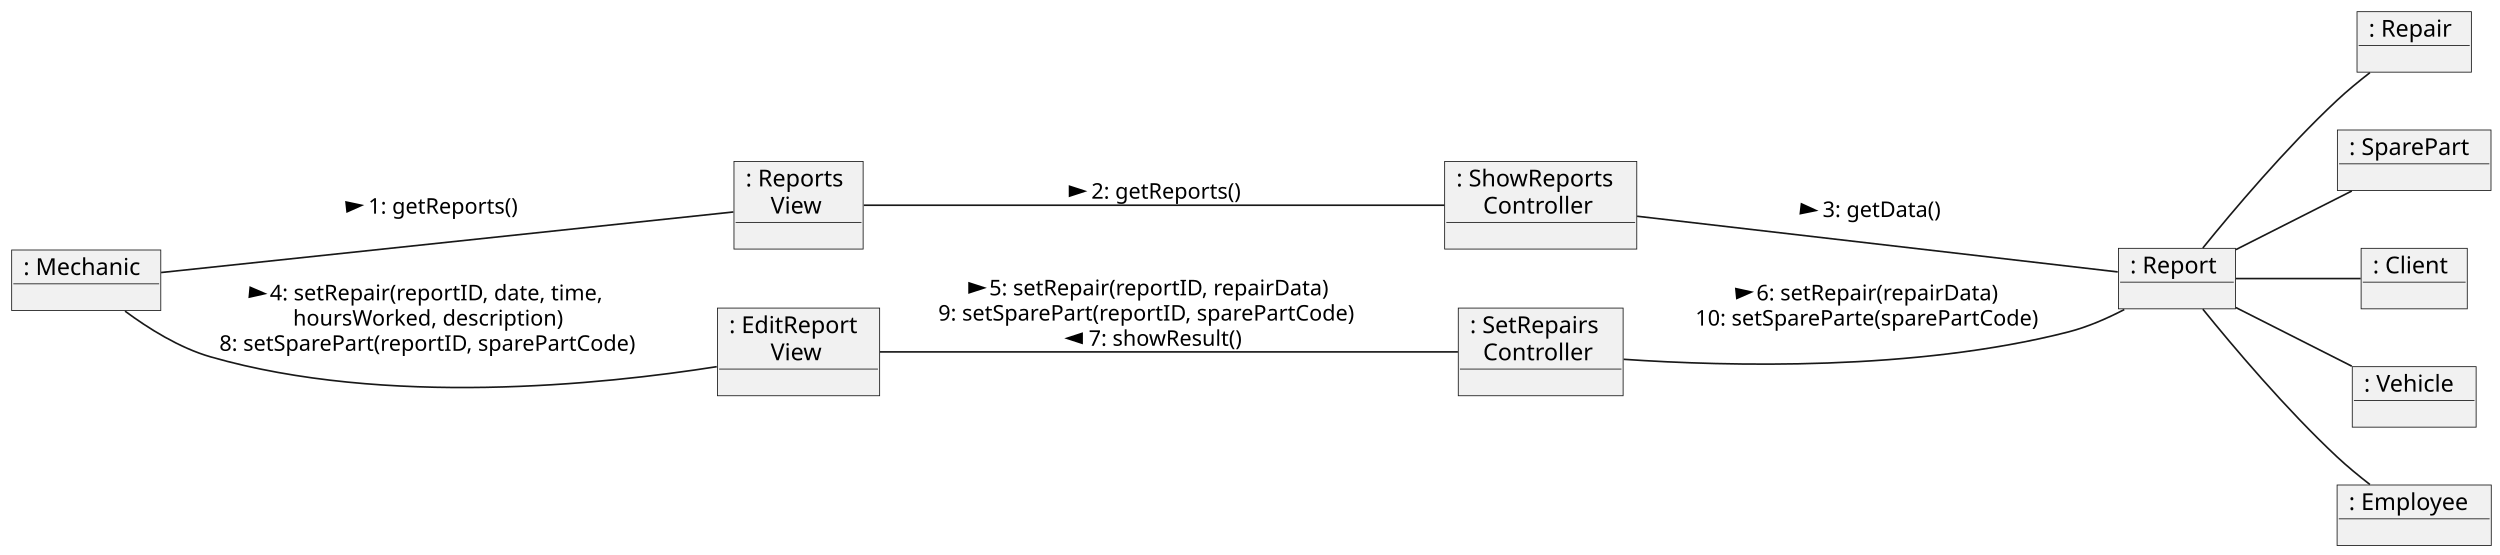
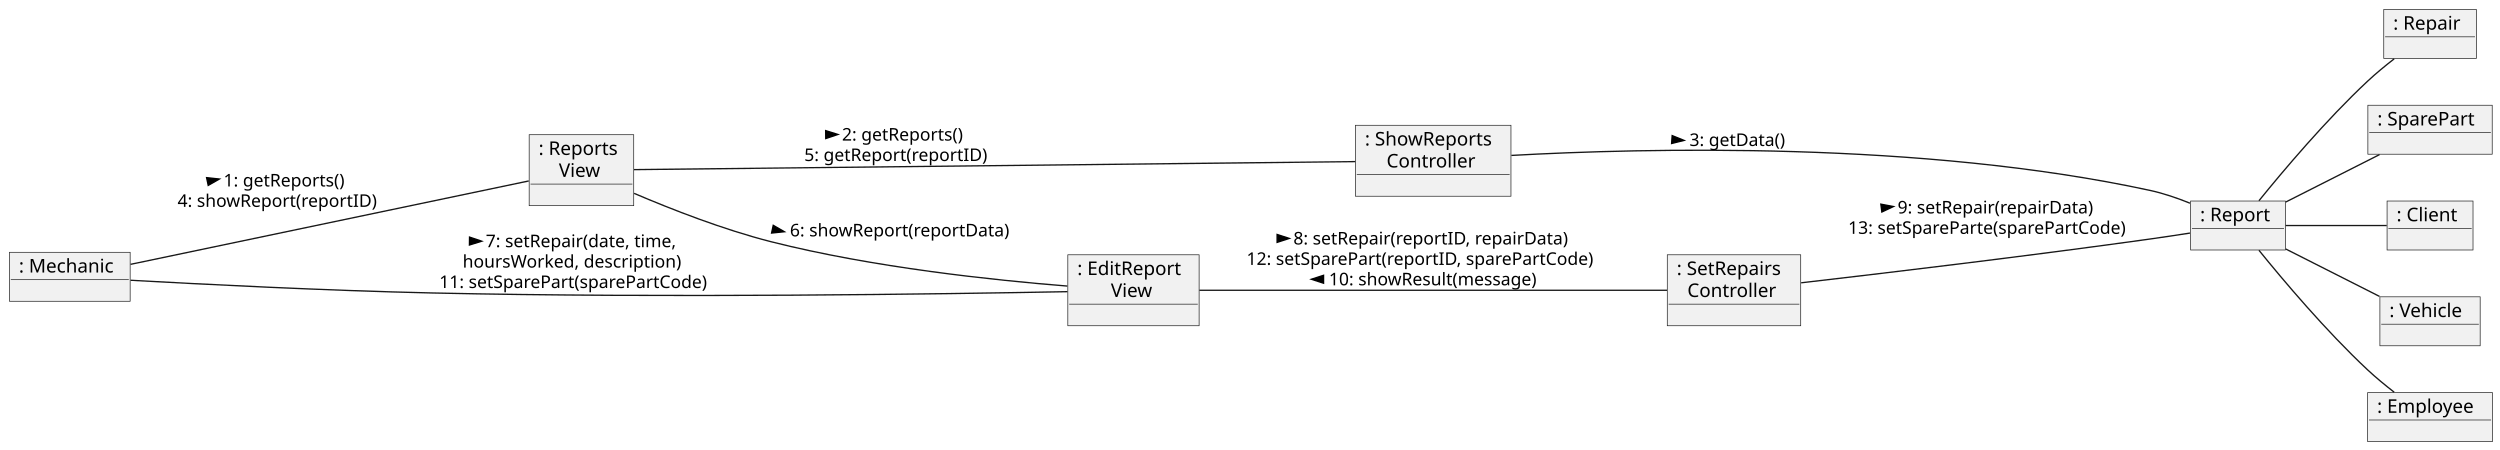
- <svg xmlns="http://www.w3.org/2000/svg" contentStyleType="text/css" height="333px" preserveAspectRatio="none" style="width:1500px;height:333px;background:#FFFFFF;" version="1.1" viewBox="0 0 1500 333" width="1500px" zoomAndPan="magnify">
+ <svg xmlns="http://www.w3.org/2000/svg" contentStyleType="text/css" height="333px" preserveAspectRatio="none" style="width:1853px;height:333px;background:#FFFFFF;" version="1.1" viewBox="0 0 1853 333" width="1853px" zoomAndPan="magnify">
  <defs />
  <g>
    <g id="elem_Mechanic">
-       <rect fill="#F1F1F1" height="36.297" style="stroke:#181818;stroke-width:0.5;" width="89.469" x="7" y="150" />
-       <text fill="#000000" font-family="sans-serif" font-size="14" lengthAdjust="spacing" textLength="75.469" x="14" y="164.995">: Mechanic</text>
-       <line style="stroke:#181818;stroke-width:0.5;" x1="8" x2="95.469" y1="170.297" y2="170.297" />
+       <rect fill="#F1F1F1" height="36.297" style="stroke:#181818;stroke-width:0.5;" width="89.469" x="7" y="187" />
+       <text fill="#000000" font-family="sans-serif" font-size="14" lengthAdjust="spacing" textLength="75.469" x="14" y="201.995">: Mechanic</text>
+       <line style="stroke:#181818;stroke-width:0.5;" x1="8" x2="95.469" y1="207.297" y2="207.297" />
    </g>
    <g id="elem_ReportsView">
-       <rect fill="#F1F1F1" height="52.594" style="stroke:#181818;stroke-width:0.5;" width="77.499" x="440.38" y="96.85" />
-       <text fill="#000000" font-family="sans-serif" font-size="14" lengthAdjust="spacing" textLength="63.499" x="447.38" y="111.845">: Reports</text>
-       <text fill="#000000" font-family="sans-serif" font-size="14" lengthAdjust="spacing" textLength="33.53" x="462.364" y="128.142">View</text>
-       <line style="stroke:#181818;stroke-width:0.5;" x1="441.38" x2="516.879" y1="133.444" y2="133.444" />
+       <rect fill="#F1F1F1" height="52.594" style="stroke:#181818;stroke-width:0.5;" width="77.499" x="392.22" y="99.85" />
+       <text fill="#000000" font-family="sans-serif" font-size="14" lengthAdjust="spacing" textLength="63.499" x="399.22" y="114.845">: Reports</text>
+       <text fill="#000000" font-family="sans-serif" font-size="14" lengthAdjust="spacing" textLength="33.53" x="414.204" y="131.142">View</text>
+       <line style="stroke:#181818;stroke-width:0.5;" x1="393.22" x2="468.719" y1="136.444" y2="136.444" />
    </g>
    <g id="elem_ShowReportsController">
-       <rect fill="#F1F1F1" height="52.594" style="stroke:#181818;stroke-width:0.5;" width="115.274" x="866.79" y="96.85" />
-       <text fill="#000000" font-family="sans-serif" font-size="14" lengthAdjust="spacing" textLength="101.274" x="873.79" y="111.845">: ShowReports</text>
-       <text fill="#000000" font-family="sans-serif" font-size="14" lengthAdjust="spacing" textLength="69.173" x="889.841" y="128.142">Controller</text>
-       <line style="stroke:#181818;stroke-width:0.5;" x1="867.79" x2="981.064" y1="133.444" y2="133.444" />
+       <rect fill="#F1F1F1" height="52.594" style="stroke:#181818;stroke-width:0.5;" width="115.274" x="1004.65" y="92.85" />
+       <text fill="#000000" font-family="sans-serif" font-size="14" lengthAdjust="spacing" textLength="101.274" x="1011.65" y="107.845">: ShowReports</text>
+       <text fill="#000000" font-family="sans-serif" font-size="14" lengthAdjust="spacing" textLength="69.173" x="1027.701" y="124.142">Controller</text>
+       <line style="stroke:#181818;stroke-width:0.5;" x1="1005.65" x2="1118.924" y1="129.444" y2="129.444" />
    </g>
    <g id="elem_EditReportView">
-       <rect fill="#F1F1F1" height="52.594" style="stroke:#181818;stroke-width:0.5;" width="97.316" x="430.47" y="184.85" />
-       <text fill="#000000" font-family="sans-serif" font-size="14" lengthAdjust="spacing" textLength="83.316" x="437.47" y="199.845">: EditReport</text>
-       <text fill="#000000" font-family="sans-serif" font-size="14" lengthAdjust="spacing" textLength="33.53" x="462.363" y="216.142">View</text>
-       <line style="stroke:#181818;stroke-width:0.5;" x1="431.47" x2="526.786" y1="221.444" y2="221.444" />
+       <rect fill="#F1F1F1" height="52.594" style="stroke:#181818;stroke-width:0.5;" width="97.316" x="791.47" y="188.85" />
+       <text fill="#000000" font-family="sans-serif" font-size="14" lengthAdjust="spacing" textLength="83.316" x="798.47" y="203.845">: EditReport</text>
+       <text fill="#000000" font-family="sans-serif" font-size="14" lengthAdjust="spacing" textLength="33.53" x="823.363" y="220.142">View</text>
+       <line style="stroke:#181818;stroke-width:0.5;" x1="792.47" x2="887.786" y1="225.444" y2="225.444" />
    </g>
    <g id="elem_SetRepairsController">
-       <rect fill="#F1F1F1" height="52.594" style="stroke:#181818;stroke-width:0.5;" width="98.902" x="874.97" y="184.85" />
-       <text fill="#000000" font-family="sans-serif" font-size="14" lengthAdjust="spacing" textLength="84.902" x="881.97" y="199.845">: SetRepairs</text>
-       <text fill="#000000" font-family="sans-serif" font-size="14" lengthAdjust="spacing" textLength="69.173" x="889.835" y="216.142">Controller</text>
-       <line style="stroke:#181818;stroke-width:0.5;" x1="875.97" x2="972.872" y1="221.444" y2="221.444" />
+       <rect fill="#F1F1F1" height="52.594" style="stroke:#181818;stroke-width:0.5;" width="98.902" x="1235.79" y="188.85" />
+       <text fill="#000000" font-family="sans-serif" font-size="14" lengthAdjust="spacing" textLength="84.902" x="1242.79" y="203.845">: SetRepairs</text>
+       <text fill="#000000" font-family="sans-serif" font-size="14" lengthAdjust="spacing" textLength="69.173" x="1250.655" y="220.142">Controller</text>
+       <line style="stroke:#181818;stroke-width:0.5;" x1="1236.79" x2="1333.692" y1="225.444" y2="225.444" />
    </g>
    <g id="elem_Report">
-       <rect fill="#F1F1F1" height="36.297" style="stroke:#181818;stroke-width:0.5;" width="70.205" x="1271.06" y="149" />
-       <text fill="#000000" font-family="sans-serif" font-size="14" lengthAdjust="spacing" textLength="56.205" x="1278.06" y="163.995">: Report</text>
-       <line style="stroke:#181818;stroke-width:0.5;" x1="1272.06" x2="1340.265" y1="169.297" y2="169.297" />
+       <rect fill="#F1F1F1" height="36.297" style="stroke:#181818;stroke-width:0.5;" width="70.205" x="1623.69" y="149" />
+       <text fill="#000000" font-family="sans-serif" font-size="14" lengthAdjust="spacing" textLength="56.205" x="1630.69" y="163.995">: Report</text>
+       <line style="stroke:#181818;stroke-width:0.5;" x1="1624.69" x2="1692.895" y1="169.297" y2="169.297" />
    </g>
    <g id="elem_Repair">
-       <rect fill="#F1F1F1" height="36.297" style="stroke:#181818;stroke-width:0.5;" width="68.619" x="1414.21" y="7" />
-       <text fill="#000000" font-family="sans-serif" font-size="14" lengthAdjust="spacing" textLength="54.619" x="1421.21" y="21.995">: Repair</text>
-       <line style="stroke:#181818;stroke-width:0.5;" x1="1415.21" x2="1481.829" y1="27.297" y2="27.297" />
+       <rect fill="#F1F1F1" height="36.297" style="stroke:#181818;stroke-width:0.5;" width="68.619" x="1766.84" y="7" />
+       <text fill="#000000" font-family="sans-serif" font-size="14" lengthAdjust="spacing" textLength="54.619" x="1773.84" y="21.995">: Repair</text>
+       <line style="stroke:#181818;stroke-width:0.5;" x1="1767.84" x2="1834.459" y1="27.297" y2="27.297" />
    </g>
    <g id="elem_SparePart">
-       <rect fill="#F1F1F1" height="36.297" style="stroke:#181818;stroke-width:0.5;" width="92.155" x="1402.44" y="78" />
-       <text fill="#000000" font-family="sans-serif" font-size="14" lengthAdjust="spacing" textLength="78.155" x="1409.44" y="92.995">: SparePart</text>
-       <line style="stroke:#181818;stroke-width:0.5;" x1="1403.44" x2="1493.595" y1="98.297" y2="98.297" />
+       <rect fill="#F1F1F1" height="36.297" style="stroke:#181818;stroke-width:0.5;" width="92.155" x="1755.07" y="78" />
+       <text fill="#000000" font-family="sans-serif" font-size="14" lengthAdjust="spacing" textLength="78.155" x="1762.07" y="92.995">: SparePart</text>
+       <line style="stroke:#181818;stroke-width:0.5;" x1="1756.07" x2="1846.225" y1="98.297" y2="98.297" />
    </g>
    <g id="elem_Client">
-       <rect fill="#F1F1F1" height="36.297" style="stroke:#181818;stroke-width:0.5;" width="63.697" x="1416.67" y="149" />
-       <text fill="#000000" font-family="sans-serif" font-size="14" lengthAdjust="spacing" textLength="49.697" x="1423.67" y="163.995">: Client</text>
-       <line style="stroke:#181818;stroke-width:0.5;" x1="1417.67" x2="1479.367" y1="169.297" y2="169.297" />
+       <rect fill="#F1F1F1" height="36.297" style="stroke:#181818;stroke-width:0.5;" width="63.697" x="1769.3" y="149" />
+       <text fill="#000000" font-family="sans-serif" font-size="14" lengthAdjust="spacing" textLength="49.697" x="1776.3" y="163.995">: Client</text>
+       <line style="stroke:#181818;stroke-width:0.5;" x1="1770.3" x2="1831.997" y1="169.297" y2="169.297" />
    </g>
    <g id="elem_Vehicle">
-       <rect fill="#F1F1F1" height="36.297" style="stroke:#181818;stroke-width:0.5;" width="74.32" x="1411.36" y="220" />
-       <text fill="#000000" font-family="sans-serif" font-size="14" lengthAdjust="spacing" textLength="60.32" x="1418.36" y="234.995">: Vehicle</text>
-       <line style="stroke:#181818;stroke-width:0.5;" x1="1412.36" x2="1484.68" y1="240.297" y2="240.297" />
+       <rect fill="#F1F1F1" height="36.297" style="stroke:#181818;stroke-width:0.5;" width="74.32" x="1763.98" y="220" />
+       <text fill="#000000" font-family="sans-serif" font-size="14" lengthAdjust="spacing" textLength="60.32" x="1770.98" y="234.995">: Vehicle</text>
+       <line style="stroke:#181818;stroke-width:0.5;" x1="1764.98" x2="1837.3" y1="240.297" y2="240.297" />
    </g>
    <g id="elem_Employee">
-       <rect fill="#F1F1F1" height="36.297" style="stroke:#181818;stroke-width:0.5;" width="92.504" x="1402.26" y="291" />
-       <text fill="#000000" font-family="sans-serif" font-size="14" lengthAdjust="spacing" textLength="78.504" x="1409.26" y="305.995">: Employee</text>
-       <line style="stroke:#181818;stroke-width:0.5;" x1="1403.26" x2="1493.764" y1="311.297" y2="311.297" />
+       <rect fill="#F1F1F1" height="36.297" style="stroke:#181818;stroke-width:0.5;" width="92.504" x="1754.89" y="291" />
+       <text fill="#000000" font-family="sans-serif" font-size="14" lengthAdjust="spacing" textLength="78.504" x="1761.89" y="305.995">: Employee</text>
+       <line style="stroke:#181818;stroke-width:0.5;" x1="1755.89" x2="1846.394" y1="311.297" y2="311.297" />
    </g>
    <g id="link_Mechanic_ReportsView">
-       <path codeLine="15" d="M96.66,163.51 C180.29,154.66 361.11,135.53 440.01,127.18 " fill="none" id="Mechanic-ReportsView" style="stroke:#181818;stroke-width:1;" />
-       <polygon fill="#000000" points="216.942,123.19,207.638,121.219,208.257,127.065,216.942,123.19" style="stroke:#000000;stroke-width:1;" />
-       <text fill="#000000" font-family="sans-serif" font-size="13" lengthAdjust="spacing" textLength="98.725" x="220.97" y="128.217">1: getReports()</text>
+       <path codeLine="15" d="M96.75,195.93 C171.38,180.31 321.5,148.87 391.9,134.12 " fill="none" id="Mechanic-ReportsView" style="stroke:#181818;stroke-width:1;" />
+       <polygon fill="#000000" points="162.586,132.691,153.131,131.669,154.336,137.422,162.586,132.691" style="stroke:#000000;stroke-width:1;" />
+       <text fill="#000000" font-family="sans-serif" font-size="13" lengthAdjust="spacing" textLength="98.725" x="165.692" y="138.217">1: getReports()</text>
+       <text fill="#000000" font-family="sans-serif" font-size="13" lengthAdjust="spacing" textLength="158.038" x="131.602" y="153.35">4: showReport(reportID)</text>
    </g>
    <g id="link_ReportsView_ShowReportsController">
-       <path codeLine="16" d="M518.31,123.15 C596.43,123.15 774.89,123.15 866.64,123.15 " fill="none" id="ReportsView-ShowReportsController" style="stroke:#181818;stroke-width:1;" />
-       <polygon fill="#000000" points="650.79,114.716,641.745,111.778,641.745,117.655,650.79,114.716" style="stroke:#000000;stroke-width:1;" />
-       <text fill="#000000" font-family="sans-serif" font-size="13" lengthAdjust="spacing" textLength="98.725" x="654.79" y="119.217">2: getReports()</text>
+       <path codeLine="16" d="M469.92,125.73 C576.35,124.55 878.12,121.19 1004.51,119.78 " fill="none" id="ReportsView-ShowReportsController" style="stroke:#181818;stroke-width:1;" />
+       <polygon fill="#000000" points="621.067,99.661,611.989,96.823,612.055,102.7,621.067,99.661" style="stroke:#000000;stroke-width:1;" />
+       <text fill="#000000" font-family="sans-serif" font-size="13" lengthAdjust="spacing" textLength="98.725" x="624.067" y="104.217">2: getReports()</text>
+       <text fill="#000000" font-family="sans-serif" font-size="13" lengthAdjust="spacing" textLength="145.787" x="596.102" y="119.35">5: getReport(reportID)</text>
    </g>
    <g id="link_ShowReportsController_Report">
-       <path codeLine="17" d="M982.27,129.74 C1062.14,138.99 1205.1,155.56 1270.63,163.15 " fill="none" id="ShowReportsController-Report" style="stroke:#181818;stroke-width:1;" />
-       <polygon fill="#000000" points="1089.527,126.292,1080.88,122.332,1080.204,128.17,1089.527,126.292" style="stroke:#000000;stroke-width:1;" />
-       <text fill="#000000" font-family="sans-serif" font-size="13" lengthAdjust="spacing" textLength="79.314" x="1093.56" y="130.217">3: getData()</text>
+       <path codeLine="17" d="M1120.22,115.2 C1218.23,109.78 1424.58,104.51 1593.69,141.15 C1603.55,143.29 1613.84,146.82 1623.22,150.61 " fill="none" id="ShowReportsController-Report" style="stroke:#181818;stroke-width:1;" />
+       <polygon fill="#000000" points="1248.228,104.067,1239.411,100.501,1238.998,106.364,1248.228,104.067" style="stroke:#000000;stroke-width:1;" />
+       <text fill="#000000" font-family="sans-serif" font-size="13" lengthAdjust="spacing" textLength="79.314" x="1252.24" y="108.217">3: getData()</text>
+     </g>
+     <g id="link_ReportsView_EditReportView">
+       <path codeLine="19" d="M469.99,143.32 C497.61,155.11 536.19,170.2 571.47,179.15 C646.91,198.29 737.06,207.74 791.12,212.03 " fill="none" id="ReportsView-EditReportView" style="stroke:#181818;stroke-width:1;" />
+       <polygon fill="#000000" points="581.359,171.762,573.129,166.996,571.899,172.744,581.359,171.762" style="stroke:#000000;stroke-width:1;" />
+       <text fill="#000000" font-family="sans-serif" font-size="13" lengthAdjust="spacing" textLength="175.233" x="585.47" y="175.217">6: showReport(reportData)</text>
    </g>
    <g id="link_Mechanic_EditReportView">
-       <path codeLine="19" d="M75.03,186.69 C88.89,196.97 107.61,208.75 126.47,214.15 C231.39,244.19 361.24,230.82 430.05,220.01 " fill="none" id="Mechanic-EditReportView" style="stroke:#181818;stroke-width:1;" />
-       <polygon fill="#000000" points="158.868,176.184,150.137,172.412,149.588,178.264,158.868,176.184" style="stroke:#000000;stroke-width:1;" />
-       <text fill="#000000" font-family="sans-serif" font-size="13" lengthAdjust="spacing" textLength="217.109" x="161.89" y="180.217">4: setRepair(reportID, date, time,</text>
-       <text fill="#000000" font-family="sans-serif" font-size="13" lengthAdjust="spacing" textLength="172.098" x="175.83" y="195.35">hoursWorked, description)</text>
-       <text fill="#000000" font-family="sans-serif" font-size="13" lengthAdjust="spacing" textLength="268.817" x="131.602" y="210.482">8: setSparePart(reportID, sparePartCode)</text>
+       <path codeLine="21" d="M96.77,207.73 C149.81,210.7 241.62,215.39 320.47,217.15 C493.76,221.03 699.71,217.95 791.21,216.18 " fill="none" id="Mechanic-EditReportView" style="stroke:#181818;stroke-width:1;" />
+       <polygon fill="#000000" points="357.025,178.777,348.017,175.728,347.945,181.606,357.025,178.777" style="stroke:#000000;stroke-width:1;" />
+       <text fill="#000000" font-family="sans-serif" font-size="13" lengthAdjust="spacing" textLength="155.01" x="360.026" y="183.217">7: setRepair(date, time,</text>
+       <text fill="#000000" font-family="sans-serif" font-size="13" lengthAdjust="spacing" textLength="172.098" x="342.916" y="198.35">hoursWorked, description)</text>
+       <text fill="#000000" font-family="sans-serif" font-size="13" lengthAdjust="spacing" textLength="214.989" x="325.602" y="213.482">11: setSparePart(sparePartCode)</text>
    </g>
    <g id="link_EditReportView_SetRepairsController">
-       <path codeLine="20" d="M527.99,211.15 C612.95,211.15 789.21,211.15 874.75,211.15 " fill="none" id="EditReportView-SetRepairsController" style="stroke:#181818;stroke-width:1;" />
-       <polygon fill="#000000" points="590.502,172.716,581.457,169.778,581.457,175.655,590.502,172.716" style="stroke:#000000;stroke-width:1;" />
-       <text fill="#000000" font-family="sans-serif" font-size="13" lengthAdjust="spacing" textLength="220.657" x="593.502" y="177.217">5: setRepair(reportID, repairData)</text>
-       <text fill="#000000" font-family="sans-serif" font-size="13" lengthAdjust="spacing" textLength="268.817" x="562.922" y="192.35">9: setSparePart(reportID, sparePartCode)</text>
-       <polygon fill="#000000" points="640.192,202.982,649.237,205.921,649.237,200.043,640.192,202.982" style="stroke:#000000;stroke-width:1;" />
-       <text fill="#000000" font-family="sans-serif" font-size="13" lengthAdjust="spacing" textLength="101.277" x="653.192" y="207.482">7: showResult()</text>
+       <path codeLine="22" d="M888.97,215.15 C973.9,215.15 1150.08,215.15 1235.59,215.15 " fill="none" id="EditReportView-SetRepairsController" style="stroke:#181818;stroke-width:1;" />
+       <polygon fill="#000000" points="955.638,176.716,946.593,173.778,946.593,179.655,955.638,176.716" style="stroke:#000000;stroke-width:1;" />
+       <text fill="#000000" font-family="sans-serif" font-size="13" lengthAdjust="spacing" textLength="220.657" x="958.638" y="181.217">8: setRepair(reportID, repairData)</text>
+       <text fill="#000000" font-family="sans-serif" font-size="13" lengthAdjust="spacing" textLength="277.088" x="923.922" y="196.35">12: setSparePart(reportID, sparePartCode)</text>
+       <polygon fill="#000000" points="971.98,206.982,981.025,209.921,981.025,204.043,971.98,206.982" style="stroke:#000000;stroke-width:1;" />
+       <text fill="#000000" font-family="sans-serif" font-size="13" lengthAdjust="spacing" textLength="167.972" x="984.98" y="211.482">10: showResult(message)</text>
    </g>
    <g id="link_SetRepairsController_Report">
-       <path codeLine="21" d="M974.19,215.58 C1036.99,219.87 1149.02,222.7 1241.06,199.15 C1252.51,196.22 1264.29,191.06 1274.57,185.73 " fill="none" id="SetRepairsController-Report" style="stroke:#181818;stroke-width:1;" />
-       <polygon fill="#000000" points="1050.816,175.222,1041.525,173.192,1042.106,179.041,1050.816,175.222" style="stroke:#000000;stroke-width:1;" />
-       <text fill="#000000" font-family="sans-serif" font-size="13" lengthAdjust="spacing" textLength="158.558" x="1053.841" y="180.217">6: setRepair(repairData)</text>
-       <text fill="#000000" font-family="sans-serif" font-size="13" lengthAdjust="spacing" textLength="222.987" x="1017.192" y="195.35">10: setSpareParte(sparePartCode)</text>
+       <path codeLine="23" d="M1335.02,209.61 C1395.71,202.6 1502.47,189.9 1593.69,177.15 C1603.28,175.81 1613.66,174.24 1623.22,172.75 " fill="none" id="SetRepairsController-Report" style="stroke:#181818;stroke-width:1;" />
+       <polygon fill="#000000" points="1403.43,153.082,1394.085,151.314,1394.831,157.145,1403.43,153.082" style="stroke:#000000;stroke-width:1;" />
+       <text fill="#000000" font-family="sans-serif" font-size="13" lengthAdjust="spacing" textLength="158.558" x="1406.47" y="158.217">9: setRepair(repairData)</text>
+       <text fill="#000000" font-family="sans-serif" font-size="13" lengthAdjust="spacing" textLength="222.987" x="1369.822" y="173.35">13: setSpareParte(sparePartCode)</text>
    </g>
    <g id="link_Report_Repair">
-       <path codeLine="22" d="M1321.7,148.8 C1339.58,126.71 1371.39,88.99 1402.26,60.15 C1408.36,54.46 1415.33,48.73 1421.94,43.61 " fill="none" id="Report-Repair" style="stroke:#181818;stroke-width:1;" />
+       <path codeLine="24" d="M1674.32,148.8 C1692.21,126.71 1724.01,88.99 1754.89,60.15 C1760.99,54.46 1767.96,48.73 1774.57,43.61 " fill="none" id="Report-Repair" style="stroke:#181818;stroke-width:1;" />
    </g>
    <g id="link_Report_SparePart">
-       <path codeLine="23" d="M1341.5,149.78 C1362.6,139.11 1389.61,125.45 1411.08,114.58 " fill="none" id="Report-SparePart" style="stroke:#181818;stroke-width:1;" />
+       <path codeLine="25" d="M1694.12,149.78 C1715.23,139.11 1742.24,125.45 1763.71,114.58 " fill="none" id="Report-SparePart" style="stroke:#181818;stroke-width:1;" />
    </g>
    <g id="link_Report_Client">
-       <path codeLine="24" d="M1341.5,167.15 C1364.38,167.15 1394.22,167.15 1416.41,167.15 " fill="none" id="Report-Client" style="stroke:#181818;stroke-width:1;" />
+       <path codeLine="26" d="M1694.12,167.15 C1717.01,167.15 1746.85,167.15 1769.04,167.15 " fill="none" id="Report-Client" style="stroke:#181818;stroke-width:1;" />
    </g>
    <g id="link_Report_Vehicle">
-       <path codeLine="25" d="M1341.5,184.52 C1362.6,195.19 1389.61,208.86 1411.08,219.72 " fill="none" id="Report-Vehicle" style="stroke:#181818;stroke-width:1;" />
+       <path codeLine="27" d="M1694.12,184.52 C1715.23,195.19 1742.24,208.86 1763.71,219.72 " fill="none" id="Report-Vehicle" style="stroke:#181818;stroke-width:1;" />
    </g>
    <g id="link_Report_Employee">
-       <path codeLine="26" d="M1321.7,185.5 C1339.58,207.59 1371.39,245.31 1402.26,274.15 C1408.36,279.85 1415.33,285.57 1421.94,290.7 " fill="none" id="Report-Employee" style="stroke:#181818;stroke-width:1;" />
+       <path codeLine="28" d="M1674.32,185.5 C1692.21,207.59 1724.01,245.31 1754.89,274.15 C1760.99,279.85 1767.96,285.57 1774.57,290.7 " fill="none" id="Report-Employee" style="stroke:#181818;stroke-width:1;" />
    </g>
  </g>
</svg>
